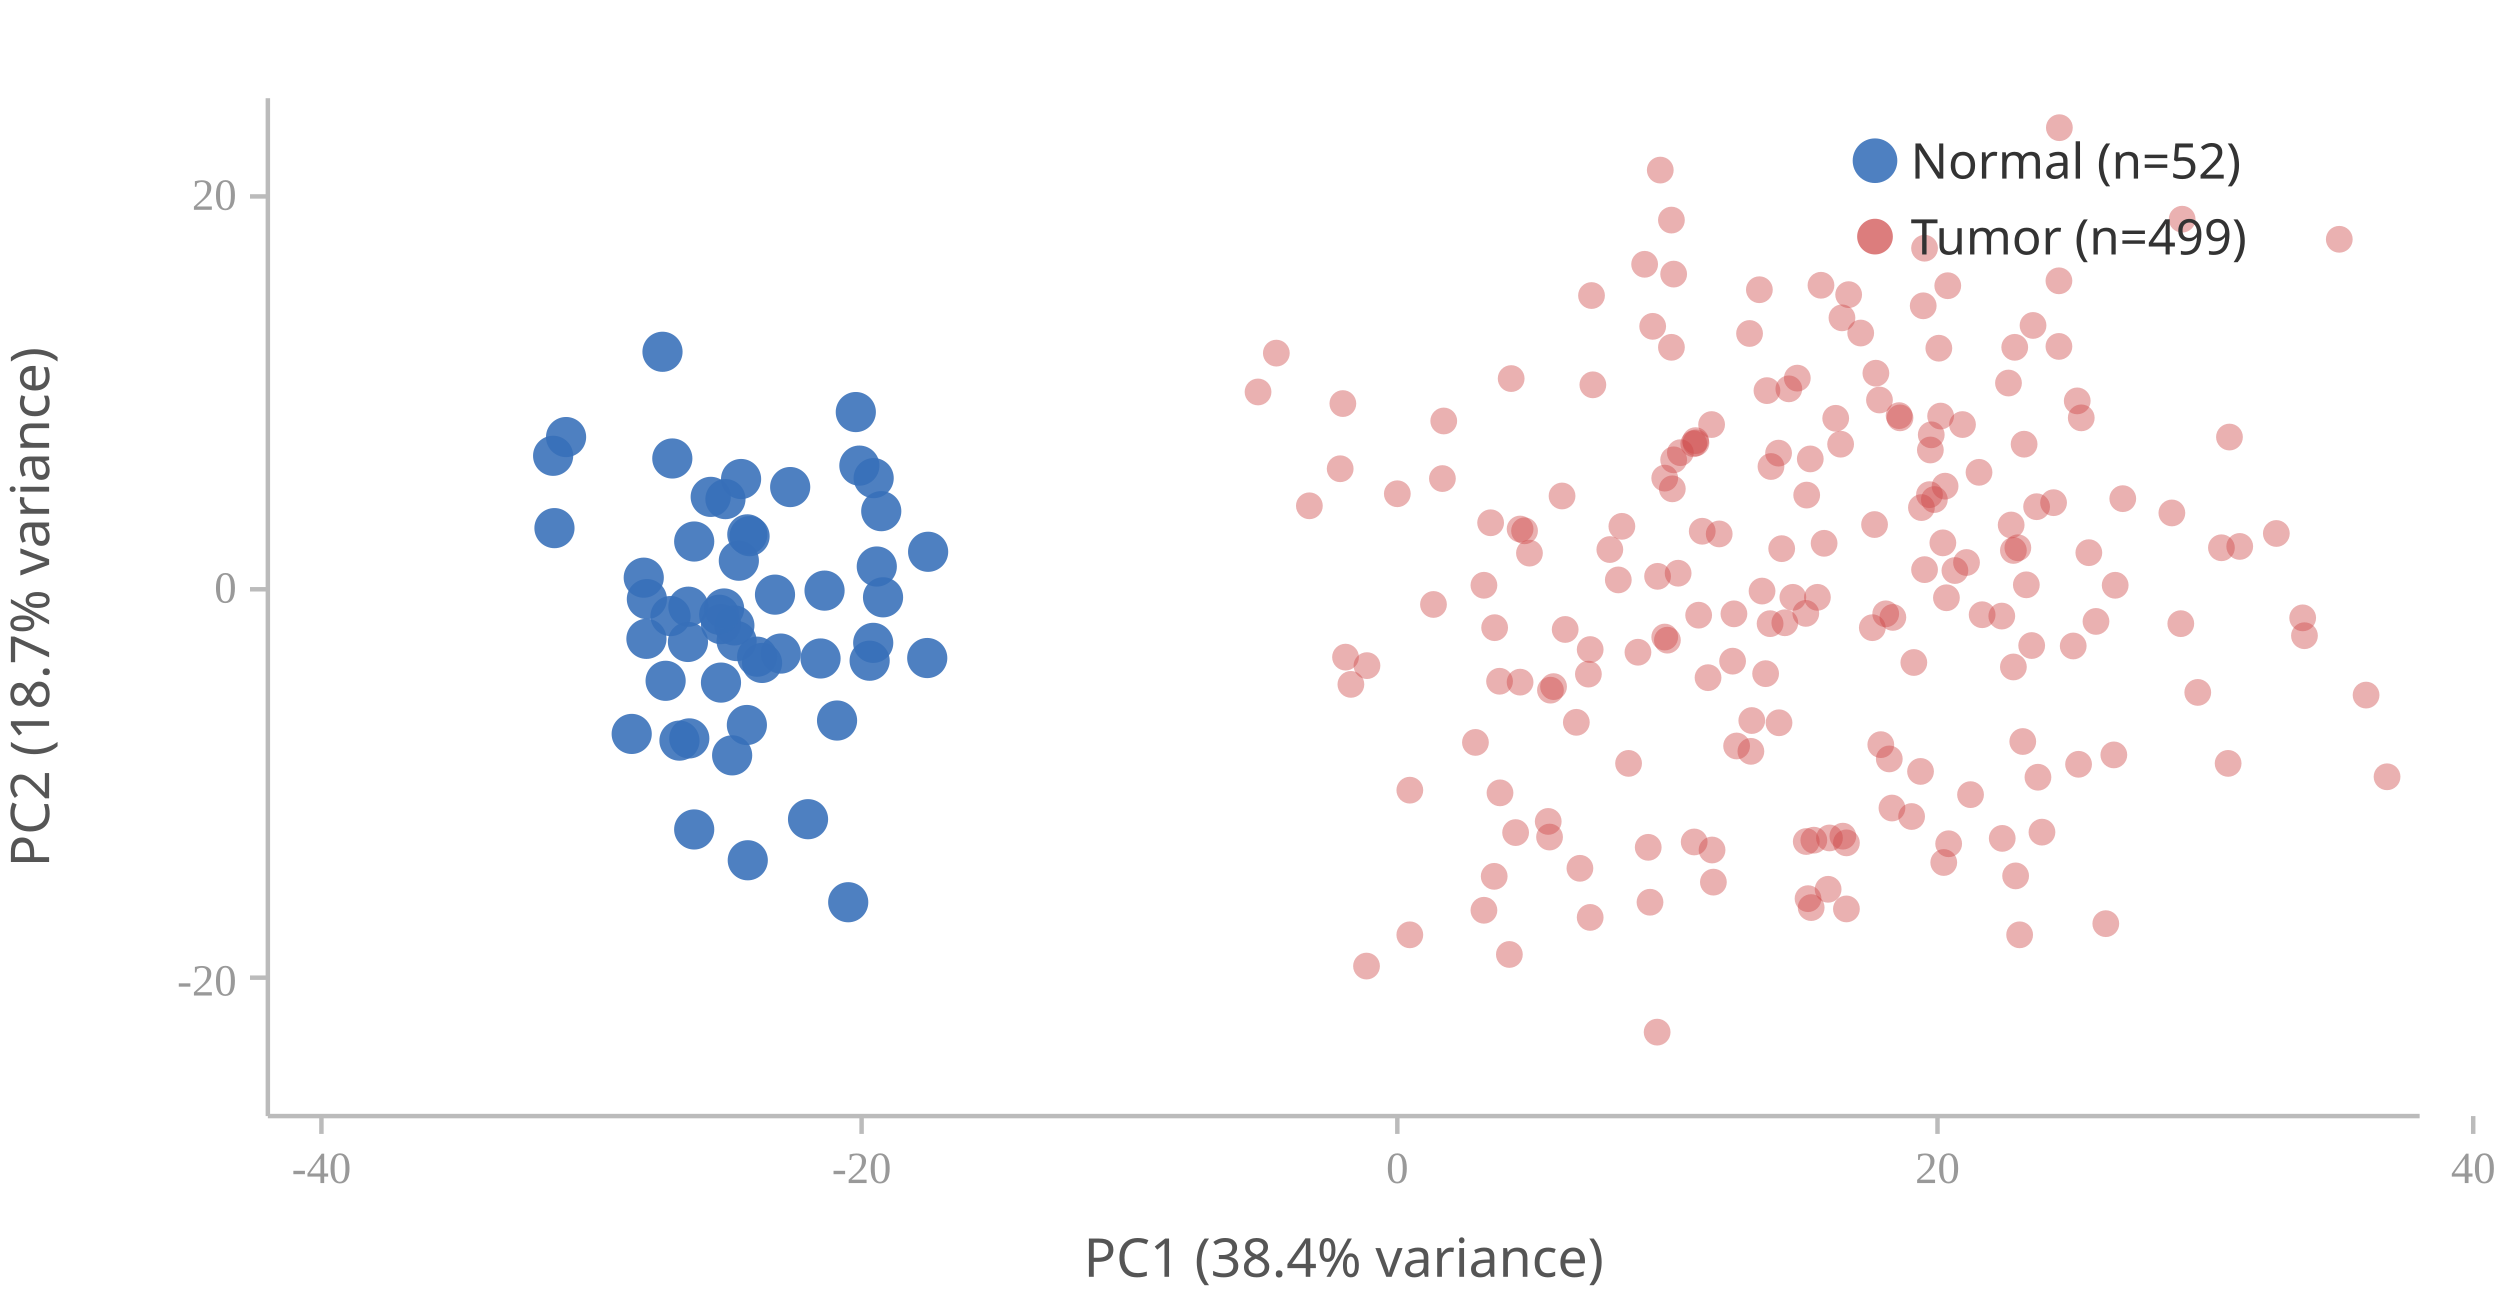
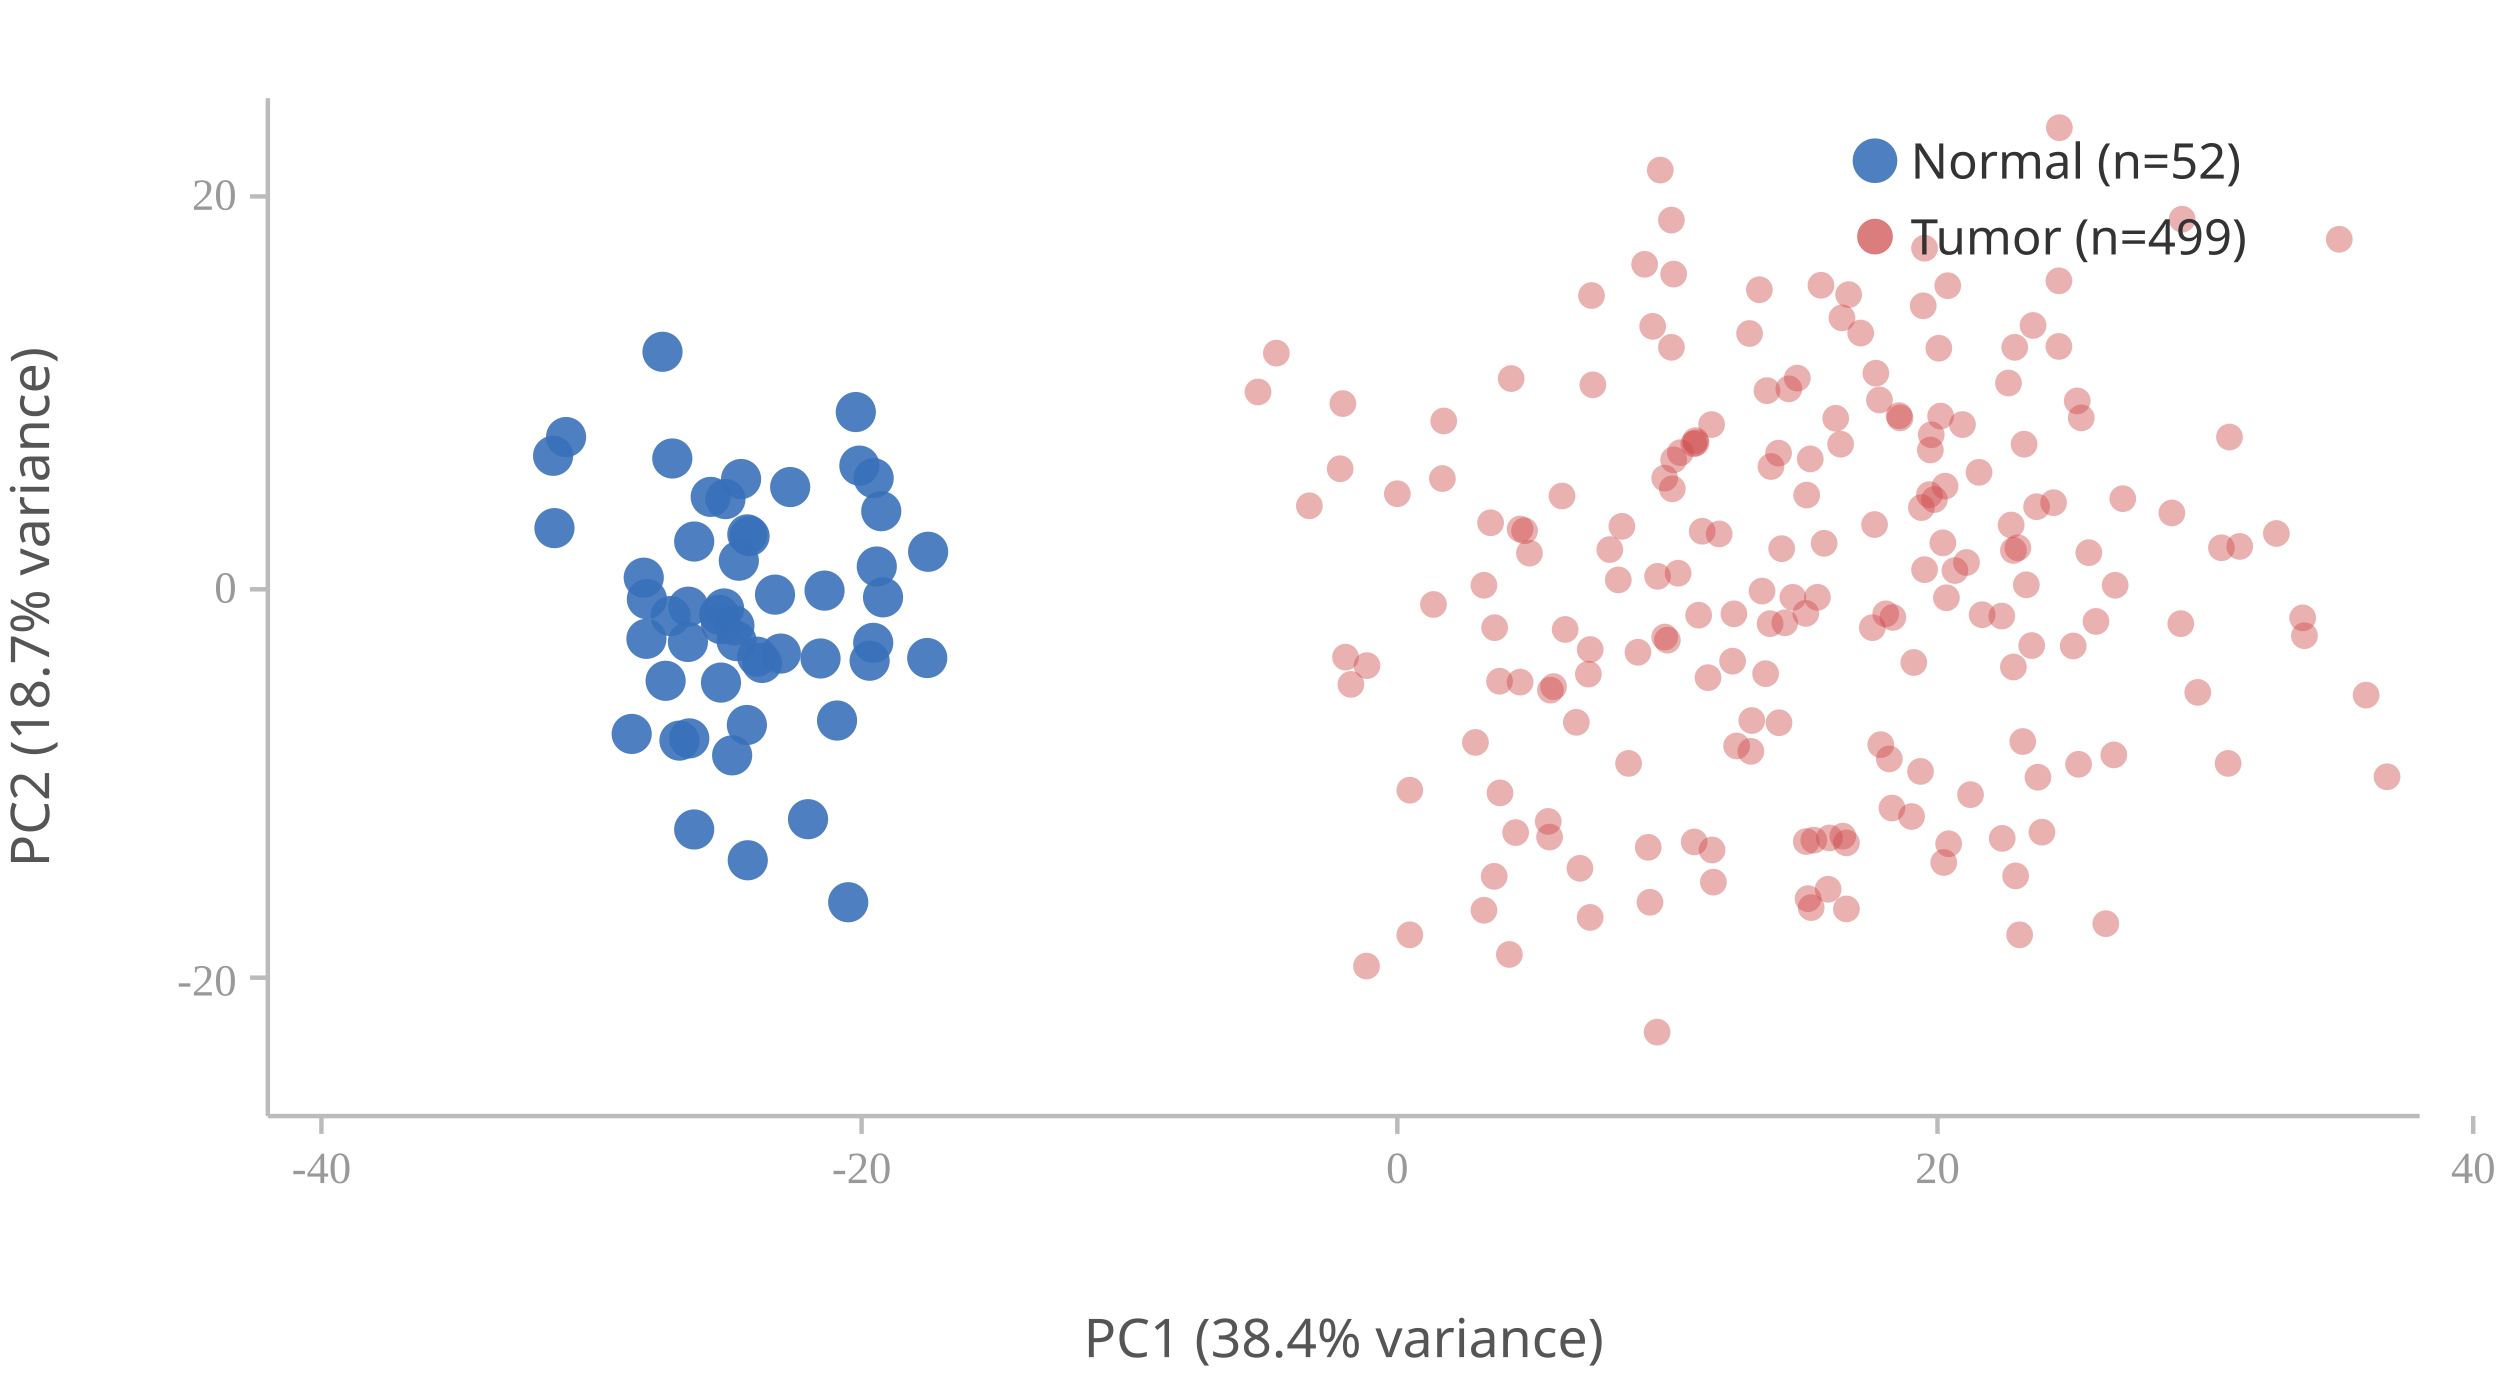
- <svg xmlns="http://www.w3.org/2000/svg" viewBox="0 0 560 290" style="width:100%;max-width:560px;display:block;margin-top:.5rem">
+ <svg xmlns="http://www.w3.org/2000/svg" viewBox="0 0 560 308" style="width:100%;max-width:560px;display:block;margin-top:.5rem">
  <line x1="60" y1="22" x2="60" y2="250" stroke="#bbb" />
  <line x1="60" y1="250" x2="542" y2="250" stroke="#bbb" />
  <line x1="72" y1="250" x2="72" y2="254" stroke="#bbb" />
  <text x="72" y="265" text-anchor="middle" font-size="10" fill="#999">-40</text>
  <line x1="193" y1="250" x2="193" y2="254" stroke="#bbb" />
  <text x="193" y="265" text-anchor="middle" font-size="10" fill="#999">-20</text>
  <line x1="313" y1="250" x2="313" y2="254" stroke="#bbb" />
  <text x="313" y="265" text-anchor="middle" font-size="10" fill="#999">0</text>
  <line x1="434" y1="250" x2="434" y2="254" stroke="#bbb" />
  <text x="434" y="265" text-anchor="middle" font-size="10" fill="#999">20</text>
  <line x1="554" y1="250" x2="554" y2="254" stroke="#bbb" />
  <text x="554" y="265" text-anchor="middle" font-size="10" fill="#999">40</text>
  <line x1="56" y1="219" x2="60" y2="219" stroke="#bbb" />
  <text x="53" y="223" text-anchor="end" font-size="10" fill="#999">-20</text>
  <line x1="56" y1="132" x2="60" y2="132" stroke="#bbb" />
  <text x="53" y="135" text-anchor="end" font-size="10" fill="#999">0</text>
  <line x1="56" y1="44" x2="60" y2="44" stroke="#bbb" />
  <text x="53" y="47" text-anchor="end" font-size="10" fill="#999">20</text>
  <circle cx="366.9" cy="146.1" r="3" fill="rgba(205,70,70,.42)" />
  <circle cx="437.9" cy="127.8" r="3" fill="rgba(205,70,70,.42)" />
  <circle cx="423.8" cy="181.0" r="3" fill="rgba(205,70,70,.42)" />
  <circle cx="455.4" cy="72.9" r="3" fill="rgba(205,70,70,.42)" />
  <circle cx="414.1" cy="66.0" r="3" fill="rgba(205,70,70,.42)" />
  <circle cx="371.2" cy="231.2" r="3" fill="rgba(205,70,70,.42)" />
  <circle cx="461.2" cy="77.6" r="3" fill="rgba(205,70,70,.42)" />
  <circle cx="443.3" cy="105.8" r="3" fill="rgba(205,70,70,.42)" />
  <circle cx="430.4" cy="113.7" r="3" fill="rgba(205,70,70,.42)" />
  <circle cx="434.7" cy="93.2" r="3" fill="rgba(205,70,70,.42)" />
  <circle cx="362.5" cy="129.9" r="3" fill="rgba(205,70,70,.42)" />
  <circle cx="371.3" cy="129.1" r="3" fill="rgba(205,70,70,.42)" />
  <circle cx="356.8" cy="86.2" r="3" fill="rgba(205,70,70,.42)" />
  <circle cx="455.1" cy="144.6" r="3" fill="rgba(205,70,70,.42)" />
  <circle cx="421.0" cy="89.6" r="3" fill="rgba(205,70,70,.42)" />
  <circle cx="400.7" cy="87.1" r="3" fill="rgba(205,70,70,.42)" />
  <circle cx="471.7" cy="206.9" r="3" fill="rgba(205,70,70,.42)" />
  <circle cx="372.9" cy="142.7" r="3" fill="rgba(205,70,70,.42)" />
  <circle cx="499.4" cy="97.9" r="3" fill="rgba(205,70,70,.42)" />
  <circle cx="421.3" cy="166.8" r="3" fill="rgba(205,70,70,.42)" />
  <circle cx="416.8" cy="74.6" r="3" fill="rgba(205,70,70,.42)" />
  <circle cx="374.6" cy="109.5" r="3" fill="rgba(205,70,70,.42)" />
  <circle cx="448.4" cy="138.0" r="3" fill="rgba(205,70,70,.42)" />
  <circle cx="466.2" cy="93.6" r="3" fill="rgba(205,70,70,.42)" />
  <circle cx="424.0" cy="138.3" r="3" fill="rgba(205,70,70,.42)" />
  <circle cx="332.4" cy="131.1" r="3" fill="rgba(205,70,70,.42)" />
  <circle cx="340.5" cy="118.5" r="3" fill="rgba(205,70,70,.42)" />
  <circle cx="281.8" cy="87.8" r="3" fill="rgba(205,70,70,.42)" />
  <circle cx="340.5" cy="152.8" r="3" fill="rgba(205,70,70,.42)" />
  <circle cx="488.5" cy="139.7" r="3" fill="rgba(205,70,70,.42)" />
  <circle cx="460.0" cy="112.6" r="3" fill="rgba(205,70,70,.42)" />
  <circle cx="371.9" cy="38.1" r="3" fill="rgba(205,70,70,.42)" />
  <circle cx="440.5" cy="126.0" r="3" fill="rgba(205,70,70,.42)" />
  <circle cx="412.6" cy="71.2" r="3" fill="rgba(205,70,70,.42)" />
  <circle cx="333.9" cy="117.1" r="3" fill="rgba(205,70,70,.42)" />
  <circle cx="347.3" cy="154.6" r="3" fill="rgba(205,70,70,.42)" />
  <circle cx="451.5" cy="196.2" r="3" fill="rgba(205,70,70,.42)" />
  <circle cx="306.1" cy="216.4" r="3" fill="rgba(205,70,70,.42)" />
  <circle cx="497.6" cy="122.7" r="3" fill="rgba(205,70,70,.42)" />
  <circle cx="404.5" cy="137.4" r="3" fill="rgba(205,70,70,.42)" />
  <circle cx="467.9" cy="123.8" r="3" fill="rgba(205,70,70,.42)" />
  <circle cx="388.4" cy="137.5" r="3" fill="rgba(205,70,70,.42)" />
  <circle cx="379.9" cy="99.2" r="3" fill="rgba(205,70,70,.42)" />
  <circle cx="379.8" cy="98.7" r="3" fill="rgba(205,70,70,.42)" />
  <circle cx="363.3" cy="117.9" r="3" fill="rgba(205,70,70,.42)" />
  <circle cx="396.7" cy="104.5" r="3" fill="rgba(205,70,70,.42)" />
  <circle cx="509.9" cy="119.5" r="3" fill="rgba(205,70,70,.42)" />
  <circle cx="373.5" cy="143.4" r="3" fill="rgba(205,70,70,.42)" />
  <circle cx="515.8" cy="138.4" r="3" fill="rgba(205,70,70,.42)" />
  <circle cx="394.1" cy="64.9" r="3" fill="rgba(205,70,70,.42)" />
  <circle cx="431.1" cy="55.6" r="3" fill="rgba(205,70,70,.42)" />
  <circle cx="374.4" cy="77.8" r="3" fill="rgba(205,70,70,.42)" />
  <circle cx="398.5" cy="161.9" r="3" fill="rgba(205,70,70,.42)" />
  <circle cx="530.0" cy="155.7" r="3" fill="rgba(205,70,70,.42)" />
  <circle cx="465.3" cy="89.8" r="3" fill="rgba(205,70,70,.42)" />
  <circle cx="313.0" cy="110.6" r="3" fill="rgba(205,70,70,.42)" />
  <circle cx="401.6" cy="133.8" r="3" fill="rgba(205,70,70,.42)" />
  <circle cx="453.4" cy="99.5" r="3" fill="rgba(205,70,70,.42)" />
  <circle cx="492.3" cy="155.1" r="3" fill="rgba(205,70,70,.42)" />
  <circle cx="412.8" cy="187.3" r="3" fill="rgba(205,70,70,.42)" />
  <circle cx="374.4" cy="49.3" r="3" fill="rgba(205,70,70,.42)" />
  <circle cx="356.5" cy="66.2" r="3" fill="rgba(205,70,70,.42)" />
  <circle cx="436.0" cy="133.9" r="3" fill="rgba(205,70,70,.42)" />
  <circle cx="413.6" cy="203.6" r="3" fill="rgba(205,70,70,.42)" />
  <circle cx="306.2" cy="149.1" r="3" fill="rgba(205,70,70,.42)" />
  <circle cx="430.2" cy="172.8" r="3" fill="rgba(205,70,70,.42)" />
  <circle cx="430.8" cy="68.5" r="3" fill="rgba(205,70,70,.42)" />
  <circle cx="451.0" cy="149.4" r="3" fill="rgba(205,70,70,.42)" />
  <circle cx="381.3" cy="119.0" r="3" fill="rgba(205,70,70,.42)" />
  <circle cx="409.5" cy="199.2" r="3" fill="rgba(205,70,70,.42)" />
  <circle cx="376.4" cy="101.4" r="3" fill="rgba(205,70,70,.42)" />
  <circle cx="379.5" cy="188.6" r="3" fill="rgba(205,70,70,.42)" />
  <circle cx="334.8" cy="140.6" r="3" fill="rgba(205,70,70,.42)" />
  <circle cx="392.2" cy="168.3" r="3" fill="rgba(205,70,70,.42)" />
  <circle cx="448.5" cy="187.8" r="3" fill="rgba(205,70,70,.42)" />
  <circle cx="412.3" cy="99.5" r="3" fill="rgba(205,70,70,.42)" />
  <circle cx="364.8" cy="171.0" r="3" fill="rgba(205,70,70,.42)" />
  <circle cx="369.6" cy="202.1" r="3" fill="rgba(205,70,70,.42)" />
  <circle cx="432.6" cy="97.4" r="3" fill="rgba(205,70,70,.42)" />
  <circle cx="439.6" cy="95.1" r="3" fill="rgba(205,70,70,.42)" />
  <circle cx="461.2" cy="62.9" r="3" fill="rgba(205,70,70,.42)" />
  <circle cx="473.5" cy="169.1" r="3" fill="rgba(205,70,70,.42)" />
  <circle cx="451.0" cy="123.3" r="3" fill="rgba(205,70,70,.42)" />
  <circle cx="404.7" cy="110.9" r="3" fill="rgba(205,70,70,.42)" />
  <circle cx="465.6" cy="171.2" r="3" fill="rgba(205,70,70,.42)" />
  <circle cx="435.4" cy="193.2" r="3" fill="rgba(205,70,70,.42)" />
  <circle cx="300.8" cy="90.4" r="3" fill="rgba(205,70,70,.42)" />
  <circle cx="432.4" cy="100.8" r="3" fill="rgba(205,70,70,.42)" />
  <circle cx="435.7" cy="108.9" r="3" fill="rgba(205,70,70,.42)" />
  <circle cx="342.6" cy="123.9" r="3" fill="rgba(205,70,70,.42)" />
  <circle cx="420.2" cy="83.6" r="3" fill="rgba(205,70,70,.42)" />
  <circle cx="406.3" cy="188.2" r="3" fill="rgba(205,70,70,.42)" />
  <circle cx="425.4" cy="93.1" r="3" fill="rgba(205,70,70,.42)" />
  <circle cx="413.6" cy="188.8" r="3" fill="rgba(205,70,70,.42)" />
  <circle cx="349.9" cy="111.1" r="3" fill="rgba(205,70,70,.42)" />
  <circle cx="457.4" cy="186.4" r="3" fill="rgba(205,70,70,.42)" />
  <circle cx="404.6" cy="188.5" r="3" fill="rgba(205,70,70,.42)" />
  <circle cx="355.8" cy="151.0" r="3" fill="rgba(205,70,70,.42)" />
  <circle cx="369.2" cy="189.8" r="3" fill="rgba(205,70,70,.42)" />
  <circle cx="464.4" cy="144.7" r="3" fill="rgba(205,70,70,.42)" />
  <circle cx="469.5" cy="139.2" r="3" fill="rgba(205,70,70,.42)" />
  <circle cx="389.0" cy="167.1" r="3" fill="rgba(205,70,70,.42)" />
  <circle cx="300.2" cy="105.0" r="3" fill="rgba(205,70,70,.42)" />
  <circle cx="382.6" cy="151.8" r="3" fill="rgba(205,70,70,.42)" />
  <circle cx="392.4" cy="161.4" r="3" fill="rgba(205,70,70,.42)" />
  <circle cx="399.8" cy="139.5" r="3" fill="rgba(205,70,70,.42)" />
  <circle cx="332.4" cy="203.9" r="3" fill="rgba(205,70,70,.42)" />
  <circle cx="334.7" cy="196.3" r="3" fill="rgba(205,70,70,.42)" />
  <circle cx="391.9" cy="74.7" r="3" fill="rgba(205,70,70,.42)" />
  <circle cx="348.0" cy="153.8" r="3" fill="rgba(205,70,70,.42)" />
  <circle cx="321.1" cy="135.4" r="3" fill="rgba(205,70,70,.42)" />
  <circle cx="405.0" cy="201.3" r="3" fill="rgba(205,70,70,.42)" />
  <circle cx="379.4" cy="99.4" r="3" fill="rgba(205,70,70,.42)" />
  <circle cx="360.6" cy="123.1" r="3" fill="rgba(205,70,70,.42)" />
  <circle cx="444.0" cy="137.7" r="3" fill="rgba(205,70,70,.42)" />
  <circle cx="353.1" cy="161.8" r="3" fill="rgba(205,70,70,.42)" />
  <circle cx="452.4" cy="209.4" r="3" fill="rgba(205,70,70,.42)" />
  <circle cx="396.5" cy="139.7" r="3" fill="rgba(205,70,70,.42)" />
  <circle cx="436.3" cy="64.0" r="3" fill="rgba(205,70,70,.42)" />
  <circle cx="432.2" cy="110.8" r="3" fill="rgba(205,70,70,.42)" />
  <circle cx="356.2" cy="145.5" r="3" fill="rgba(205,70,70,.42)" />
  <circle cx="486.5" cy="114.9" r="3" fill="rgba(205,70,70,.42)" />
  <circle cx="425.6" cy="93.6" r="3" fill="rgba(205,70,70,.42)" />
  <circle cx="402.6" cy="84.7" r="3" fill="rgba(205,70,70,.42)" />
  <circle cx="453.1" cy="166.1" r="3" fill="rgba(205,70,70,.42)" />
  <circle cx="374.9" cy="103.0" r="3" fill="rgba(205,70,70,.42)" />
  <circle cx="411.2" cy="93.7" r="3" fill="rgba(205,70,70,.42)" />
  <circle cx="501.7" cy="122.4" r="3" fill="rgba(205,70,70,.42)" />
  <circle cx="431.1" cy="127.6" r="3" fill="rgba(205,70,70,.42)" />
  <circle cx="408.6" cy="121.7" r="3" fill="rgba(205,70,70,.42)" />
  <circle cx="399.1" cy="122.9" r="3" fill="rgba(205,70,70,.42)" />
  <circle cx="436.5" cy="189.0" r="3" fill="rgba(205,70,70,.42)" />
  <circle cx="428.7" cy="148.4" r="3" fill="rgba(205,70,70,.42)" />
  <circle cx="347.1" cy="187.5" r="3" fill="rgba(205,70,70,.42)" />
  <circle cx="302.6" cy="153.3" r="3" fill="rgba(205,70,70,.42)" />
  <circle cx="338.1" cy="213.8" r="3" fill="rgba(205,70,70,.42)" />
  <circle cx="398.4" cy="101.5" r="3" fill="rgba(205,70,70,.42)" />
  <circle cx="374.9" cy="61.4" r="3" fill="rgba(205,70,70,.42)" />
  <circle cx="473.8" cy="131.1" r="3" fill="rgba(205,70,70,.42)" />
  <circle cx="450.5" cy="117.6" r="3" fill="rgba(205,70,70,.42)" />
  <circle cx="428.2" cy="182.9" r="3" fill="rgba(205,70,70,.42)" />
  <circle cx="451.3" cy="77.8" r="3" fill="rgba(205,70,70,.42)" />
  <circle cx="524.0" cy="53.6" r="3" fill="rgba(205,70,70,.42)" />
  <circle cx="368.4" cy="59.2" r="3" fill="rgba(205,70,70,.42)" />
  <circle cx="407.1" cy="133.8" r="3" fill="rgba(205,70,70,.42)" />
  <circle cx="461.3" cy="28.6" r="3" fill="rgba(205,70,70,.42)" />
  <circle cx="394.7" cy="132.4" r="3" fill="rgba(205,70,70,.42)" />
  <circle cx="323.1" cy="107.2" r="3" fill="rgba(205,70,70,.42)" />
  <circle cx="422.4" cy="137.5" r="3" fill="rgba(205,70,70,.42)" />
  <circle cx="293.3" cy="113.3" r="3" fill="rgba(205,70,70,.42)" />
  <circle cx="419.9" cy="117.5" r="3" fill="rgba(205,70,70,.42)" />
  <circle cx="353.9" cy="194.5" r="3" fill="rgba(205,70,70,.42)" />
  <circle cx="356.2" cy="205.5" r="3" fill="rgba(205,70,70,.42)" />
  <circle cx="383.4" cy="95.1" r="3" fill="rgba(205,70,70,.42)" />
  <circle cx="434.3" cy="78.0" r="3" fill="rgba(205,70,70,.42)" />
  <circle cx="453.9" cy="131.0" r="3" fill="rgba(205,70,70,.42)" />
  <circle cx="330.5" cy="166.3" r="3" fill="rgba(205,70,70,.42)" />
  <circle cx="488.8" cy="49.1" r="3" fill="rgba(205,70,70,.42)" />
  <circle cx="315.8" cy="209.4" r="3" fill="rgba(205,70,70,.42)" />
  <circle cx="475.5" cy="111.7" r="3" fill="rgba(205,70,70,.42)" />
  <circle cx="301.4" cy="147.2" r="3" fill="rgba(205,70,70,.42)" />
  <circle cx="338.5" cy="84.8" r="3" fill="rgba(205,70,70,.42)" />
  <circle cx="405.5" cy="102.8" r="3" fill="rgba(205,70,70,.42)" />
  <circle cx="534.7" cy="174.0" r="3" fill="rgba(205,70,70,.42)" />
  <circle cx="339.5" cy="186.5" r="3" fill="rgba(205,70,70,.42)" />
  <circle cx="372.9" cy="107.1" r="3" fill="rgba(205,70,70,.42)" />
  <circle cx="452.0" cy="122.7" r="3" fill="rgba(205,70,70,.42)" />
  <circle cx="383.5" cy="190.4" r="3" fill="rgba(205,70,70,.42)" />
  <circle cx="315.8" cy="177.0" r="3" fill="rgba(205,70,70,.42)" />
  <circle cx="346.8" cy="184.0" r="3" fill="rgba(205,70,70,.42)" />
  <circle cx="456.5" cy="174.1" r="3" fill="rgba(205,70,70,.42)" />
  <circle cx="441.4" cy="178.0" r="3" fill="rgba(205,70,70,.42)" />
  <circle cx="336.0" cy="177.6" r="3" fill="rgba(205,70,70,.42)" />
  <circle cx="395.8" cy="87.5" r="3" fill="rgba(205,70,70,.42)" />
  <circle cx="370.2" cy="73.1" r="3" fill="rgba(205,70,70,.42)" />
  <circle cx="350.6" cy="141.0" r="3" fill="rgba(205,70,70,.42)" />
  <circle cx="385.1" cy="119.6" r="3" fill="rgba(205,70,70,.42)" />
  <circle cx="285.9" cy="79.1" r="3" fill="rgba(205,70,70,.42)" />
  <circle cx="407.9" cy="63.9" r="3" fill="rgba(205,70,70,.42)" />
  <circle cx="423.2" cy="170.0" r="3" fill="rgba(205,70,70,.42)" />
  <circle cx="499.1" cy="171.0" r="3" fill="rgba(205,70,70,.42)" />
  <circle cx="380.5" cy="137.8" r="3" fill="rgba(205,70,70,.42)" />
  <circle cx="395.5" cy="150.9" r="3" fill="rgba(205,70,70,.42)" />
  <circle cx="341.5" cy="118.9" r="3" fill="rgba(205,70,70,.42)" />
  <circle cx="516.2" cy="142.4" r="3" fill="rgba(205,70,70,.42)" />
  <circle cx="435.2" cy="121.6" r="3" fill="rgba(205,70,70,.42)" />
  <circle cx="388.1" cy="148.1" r="3" fill="rgba(205,70,70,.42)" />
  <circle cx="375.9" cy="128.4" r="3" fill="rgba(205,70,70,.42)" />
  <circle cx="335.9" cy="152.6" r="3" fill="rgba(205,70,70,.42)" />
  <circle cx="409.8" cy="187.7" r="3" fill="rgba(205,70,70,.42)" />
  <circle cx="449.9" cy="85.8" r="3" fill="rgba(205,70,70,.42)" />
  <circle cx="323.4" cy="94.3" r="3" fill="rgba(205,70,70,.42)" />
  <circle cx="419.4" cy="140.6" r="3" fill="rgba(205,70,70,.42)" />
  <circle cx="433.3" cy="111.9" r="3" fill="rgba(205,70,70,.42)" />
  <circle cx="456.2" cy="113.5" r="3" fill="rgba(205,70,70,.42)" />
  <circle cx="405.7" cy="203.3" r="3" fill="rgba(205,70,70,.42)" />
  <circle cx="383.8" cy="197.6" r="3" fill="rgba(205,70,70,.42)" />
  <circle cx="196.4" cy="126.9" r="4.5" fill="rgba(55,112,185,.88)" />
  <circle cx="195.7" cy="107.1" r="4.5" fill="rgba(55,112,185,.88)" />
  <circle cx="174.9" cy="146.4" r="4.5" fill="rgba(55,112,185,.88)" />
  <circle cx="177.0" cy="109.1" r="4.5" fill="rgba(55,112,185,.88)" />
  <circle cx="207.9" cy="123.6" r="4.5" fill="rgba(55,112,185,.88)" />
  <circle cx="173.6" cy="133.2" r="4.5" fill="rgba(55,112,185,.88)" />
  <circle cx="166.0" cy="107.3" r="4.5" fill="rgba(55,112,185,.88)" />
  <circle cx="190.0" cy="202.1" r="4.5" fill="rgba(55,112,185,.88)" />
  <circle cx="170.7" cy="148.5" r="4.5" fill="rgba(55,112,185,.88)" />
  <circle cx="154.2" cy="135.9" r="4.5" fill="rgba(55,112,185,.88)" />
  <circle cx="159.2" cy="111.3" r="4.5" fill="rgba(55,112,185,.88)" />
  <circle cx="183.8" cy="147.5" r="4.5" fill="rgba(55,112,185,.88)" />
  <circle cx="150.2" cy="138.0" r="4.5" fill="rgba(55,112,185,.88)" />
  <circle cx="150.6" cy="102.7" r="4.5" fill="rgba(55,112,185,.88)" />
  <circle cx="165.0" cy="143.6" r="4.5" fill="rgba(55,112,185,.88)" />
  <circle cx="148.4" cy="78.8" r="4.5" fill="rgba(55,112,185,.88)" />
  <circle cx="207.7" cy="147.4" r="4.5" fill="rgba(55,112,185,.88)" />
  <circle cx="155.5" cy="185.8" r="4.5" fill="rgba(55,112,185,.88)" />
  <circle cx="164.5" cy="140.1" r="4.5" fill="rgba(55,112,185,.88)" />
  <circle cx="169.6" cy="147.1" r="4.5" fill="rgba(55,112,185,.88)" />
  <circle cx="167.4" cy="119.7" r="4.5" fill="rgba(55,112,185,.88)" />
  <circle cx="181.0" cy="183.5" r="4.5" fill="rgba(55,112,185,.88)" />
  <circle cx="184.7" cy="132.3" r="4.5" fill="rgba(55,112,185,.88)" />
  <circle cx="192.5" cy="104.3" r="4.5" fill="rgba(55,112,185,.88)" />
  <circle cx="164.0" cy="169.2" r="4.5" fill="rgba(55,112,185,.88)" />
  <circle cx="124.2" cy="118.3" r="4.5" fill="rgba(55,112,185,.88)" />
  <circle cx="144.9" cy="134.2" r="4.5" fill="rgba(55,112,185,.88)" />
  <circle cx="194.8" cy="148.0" r="4.5" fill="rgba(55,112,185,.88)" />
  <circle cx="161.5" cy="139.8" r="4.5" fill="rgba(55,112,185,.88)" />
  <circle cx="141.5" cy="164.4" r="4.5" fill="rgba(55,112,185,.88)" />
  <circle cx="191.7" cy="92.3" r="4.5" fill="rgba(55,112,185,.88)" />
  <circle cx="155.5" cy="121.3" r="4.5" fill="rgba(55,112,185,.88)" />
  <circle cx="123.9" cy="102.1" r="4.5" fill="rgba(55,112,185,.88)" />
  <circle cx="161.1" cy="137.7" r="4.5" fill="rgba(55,112,185,.88)" />
  <circle cx="152.2" cy="165.9" r="4.5" fill="rgba(55,112,185,.88)" />
  <circle cx="165.5" cy="125.6" r="4.5" fill="rgba(55,112,185,.88)" />
  <circle cx="154.1" cy="143.8" r="4.5" fill="rgba(55,112,185,.88)" />
  <circle cx="161.5" cy="152.9" r="4.5" fill="rgba(55,112,185,.88)" />
  <circle cx="197.4" cy="114.5" r="4.5" fill="rgba(55,112,185,.88)" />
  <circle cx="144.2" cy="129.4" r="4.5" fill="rgba(55,112,185,.88)" />
  <circle cx="167.5" cy="192.7" r="4.5" fill="rgba(55,112,185,.88)" />
  <circle cx="162.5" cy="111.8" r="4.5" fill="rgba(55,112,185,.88)" />
  <circle cx="154.4" cy="165.4" r="4.5" fill="rgba(55,112,185,.88)" />
  <circle cx="187.5" cy="161.4" r="4.5" fill="rgba(55,112,185,.88)" />
  <circle cx="197.8" cy="133.8" r="4.5" fill="rgba(55,112,185,.88)" />
  <circle cx="126.8" cy="97.9" r="4.5" fill="rgba(55,112,185,.88)" />
  <circle cx="144.8" cy="143.1" r="4.5" fill="rgba(55,112,185,.88)" />
  <circle cx="195.6" cy="144.0" r="4.5" fill="rgba(55,112,185,.88)" />
  <circle cx="162.2" cy="136.3" r="4.5" fill="rgba(55,112,185,.88)" />
  <circle cx="167.3" cy="162.4" r="4.5" fill="rgba(55,112,185,.88)" />
  <circle cx="167.9" cy="120.1" r="4.5" fill="rgba(55,112,185,.88)" />
  <circle cx="149.1" cy="152.5" r="4.5" fill="rgba(55,112,185,.88)" />
  <circle cx="420" cy="36" r="5" fill="rgba(55,112,185,.88)" />
  <text x="428" y="40" font-size="11" fill="#333" font-family="system-ui,sans-serif">Normal (n=52)</text>
  <circle cx="420" cy="53" r="4" fill="rgba(205,70,70,.7)" />
  <text x="428" y="57" font-size="11" fill="#333" font-family="system-ui,sans-serif">Tumor (n=499)</text>
-   <text x="301" y="286" text-anchor="middle" font-size="12" fill="#555" font-family="system-ui,sans-serif">PC1 (38.4% variance)</text>
+   <text x="301" y="304" text-anchor="middle" font-size="12" fill="#555" font-family="system-ui,sans-serif">PC1 (38.4% variance)</text>
  <text x="11" y="136" text-anchor="middle" font-size="12" fill="#555" font-family="system-ui,sans-serif" transform="rotate(-90,11,136)">PC2 (18.7% variance)</text>
</svg>
